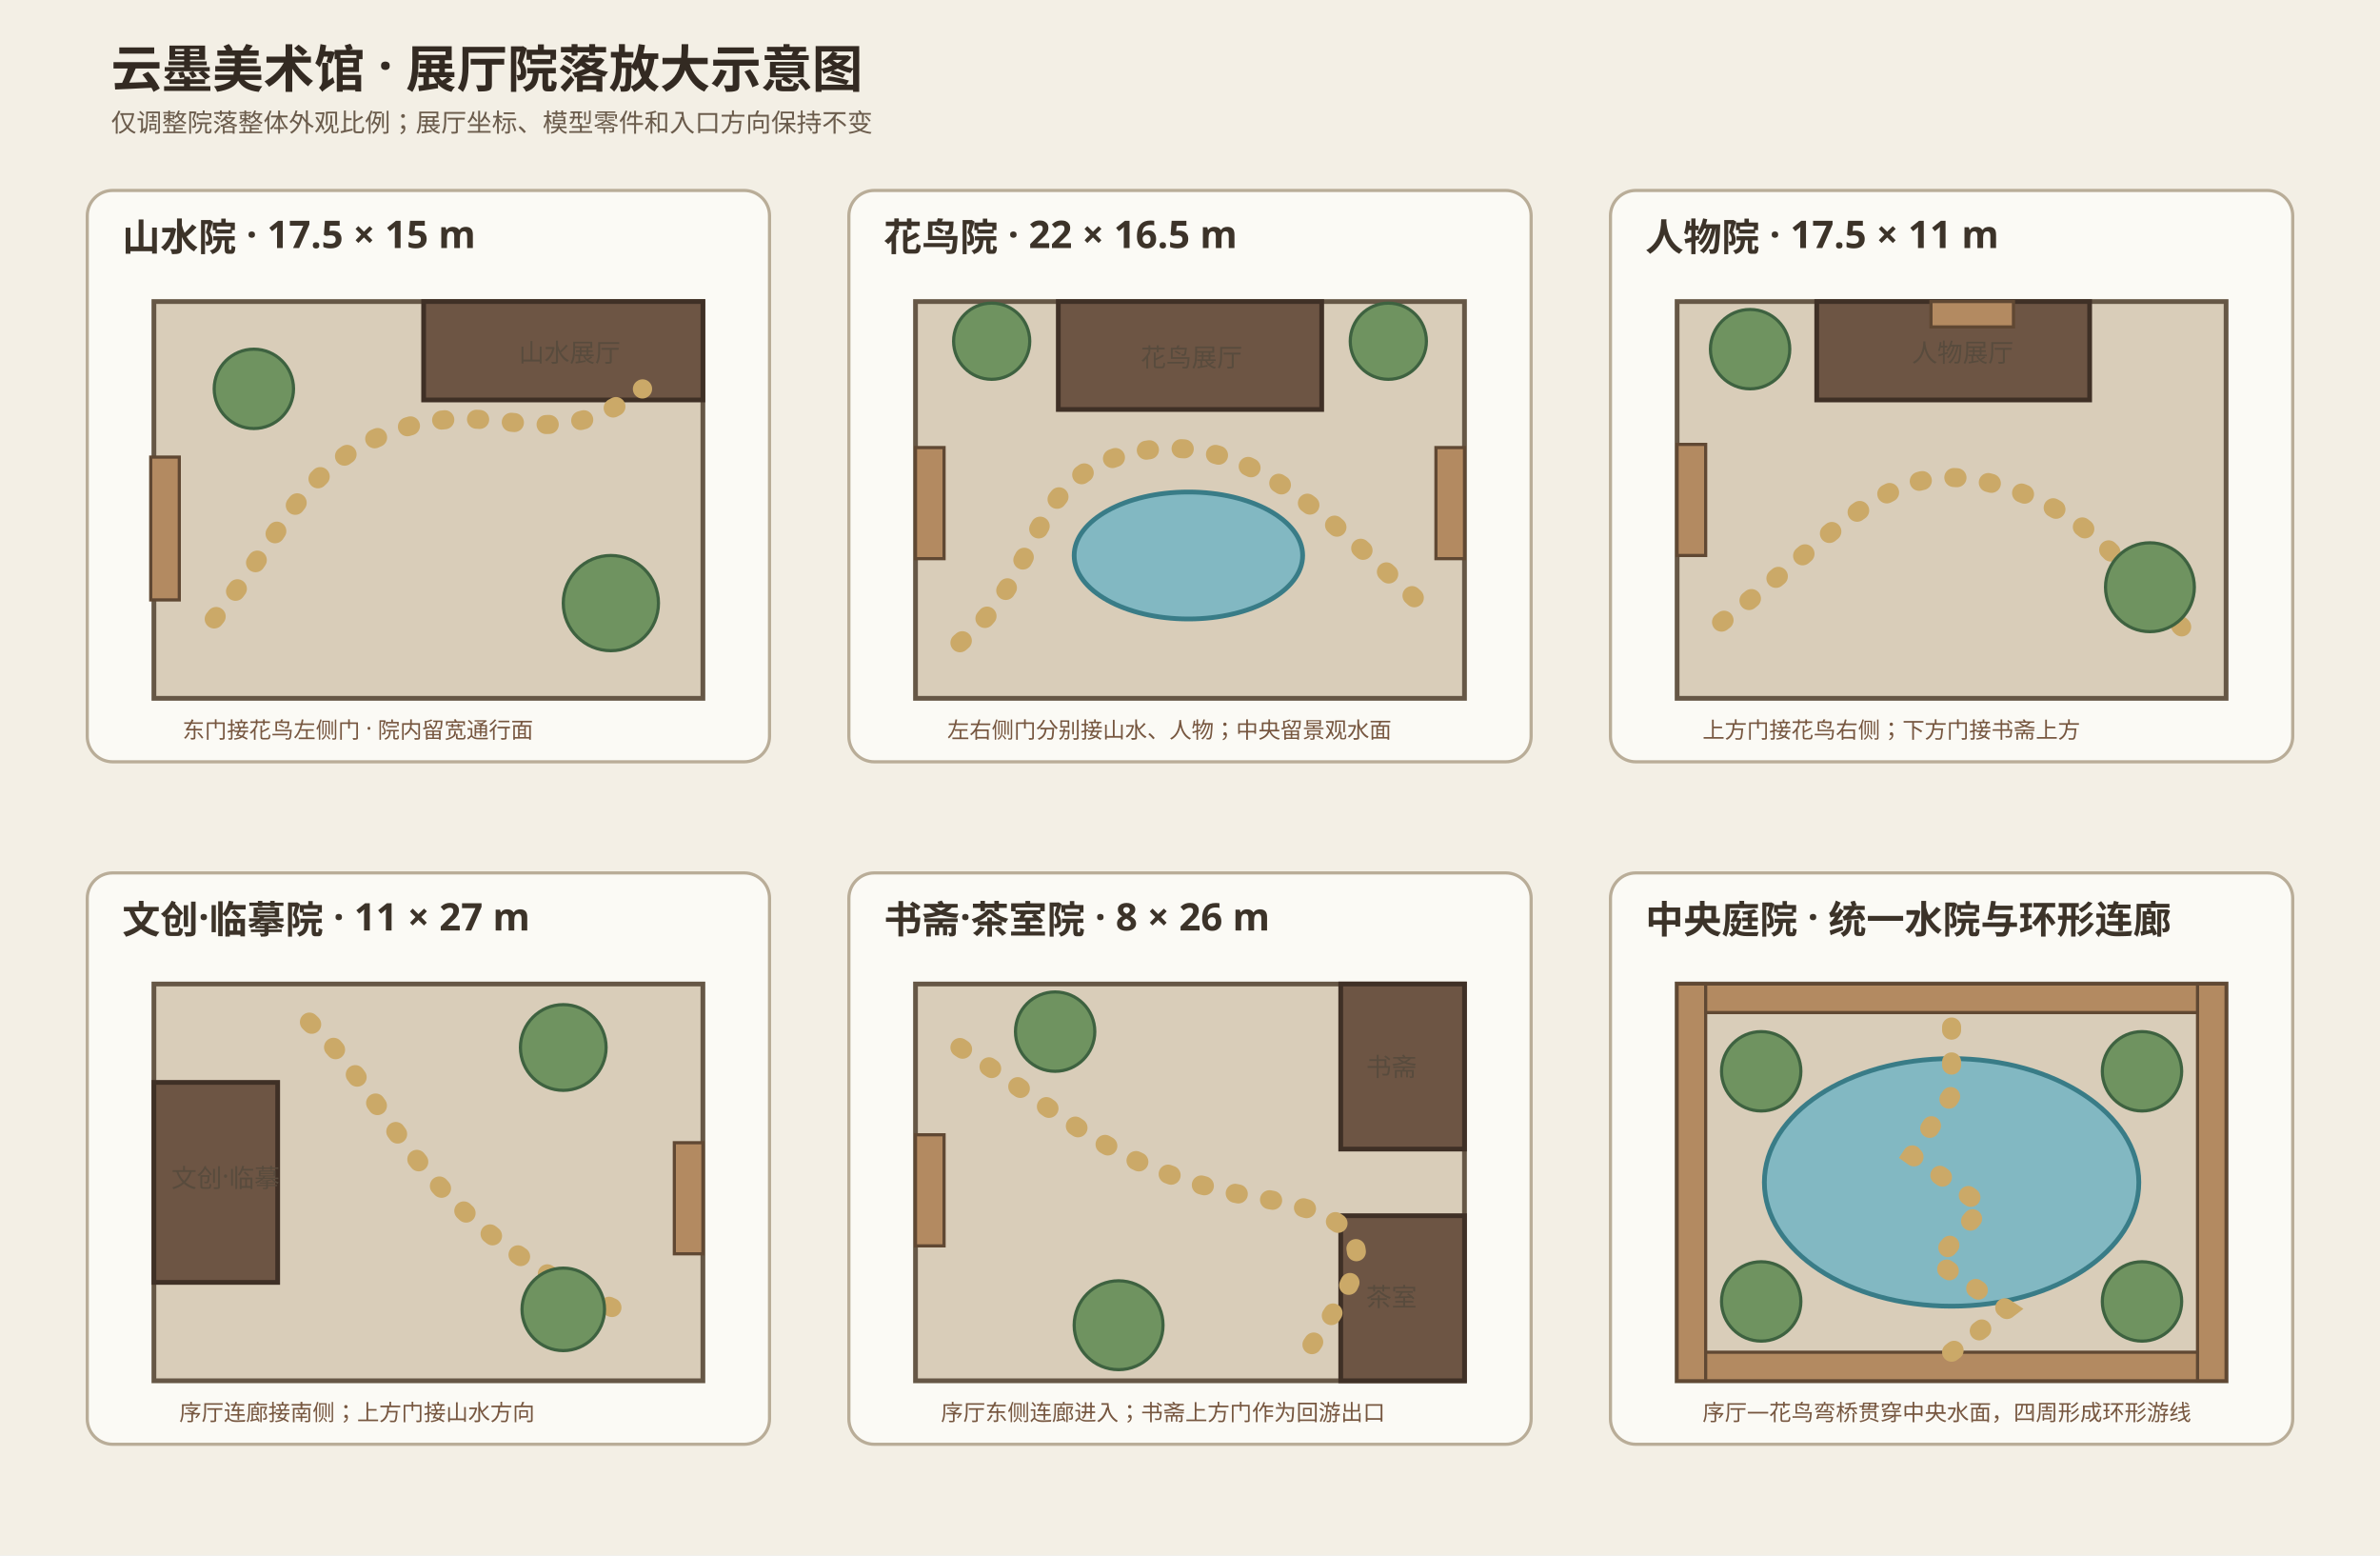
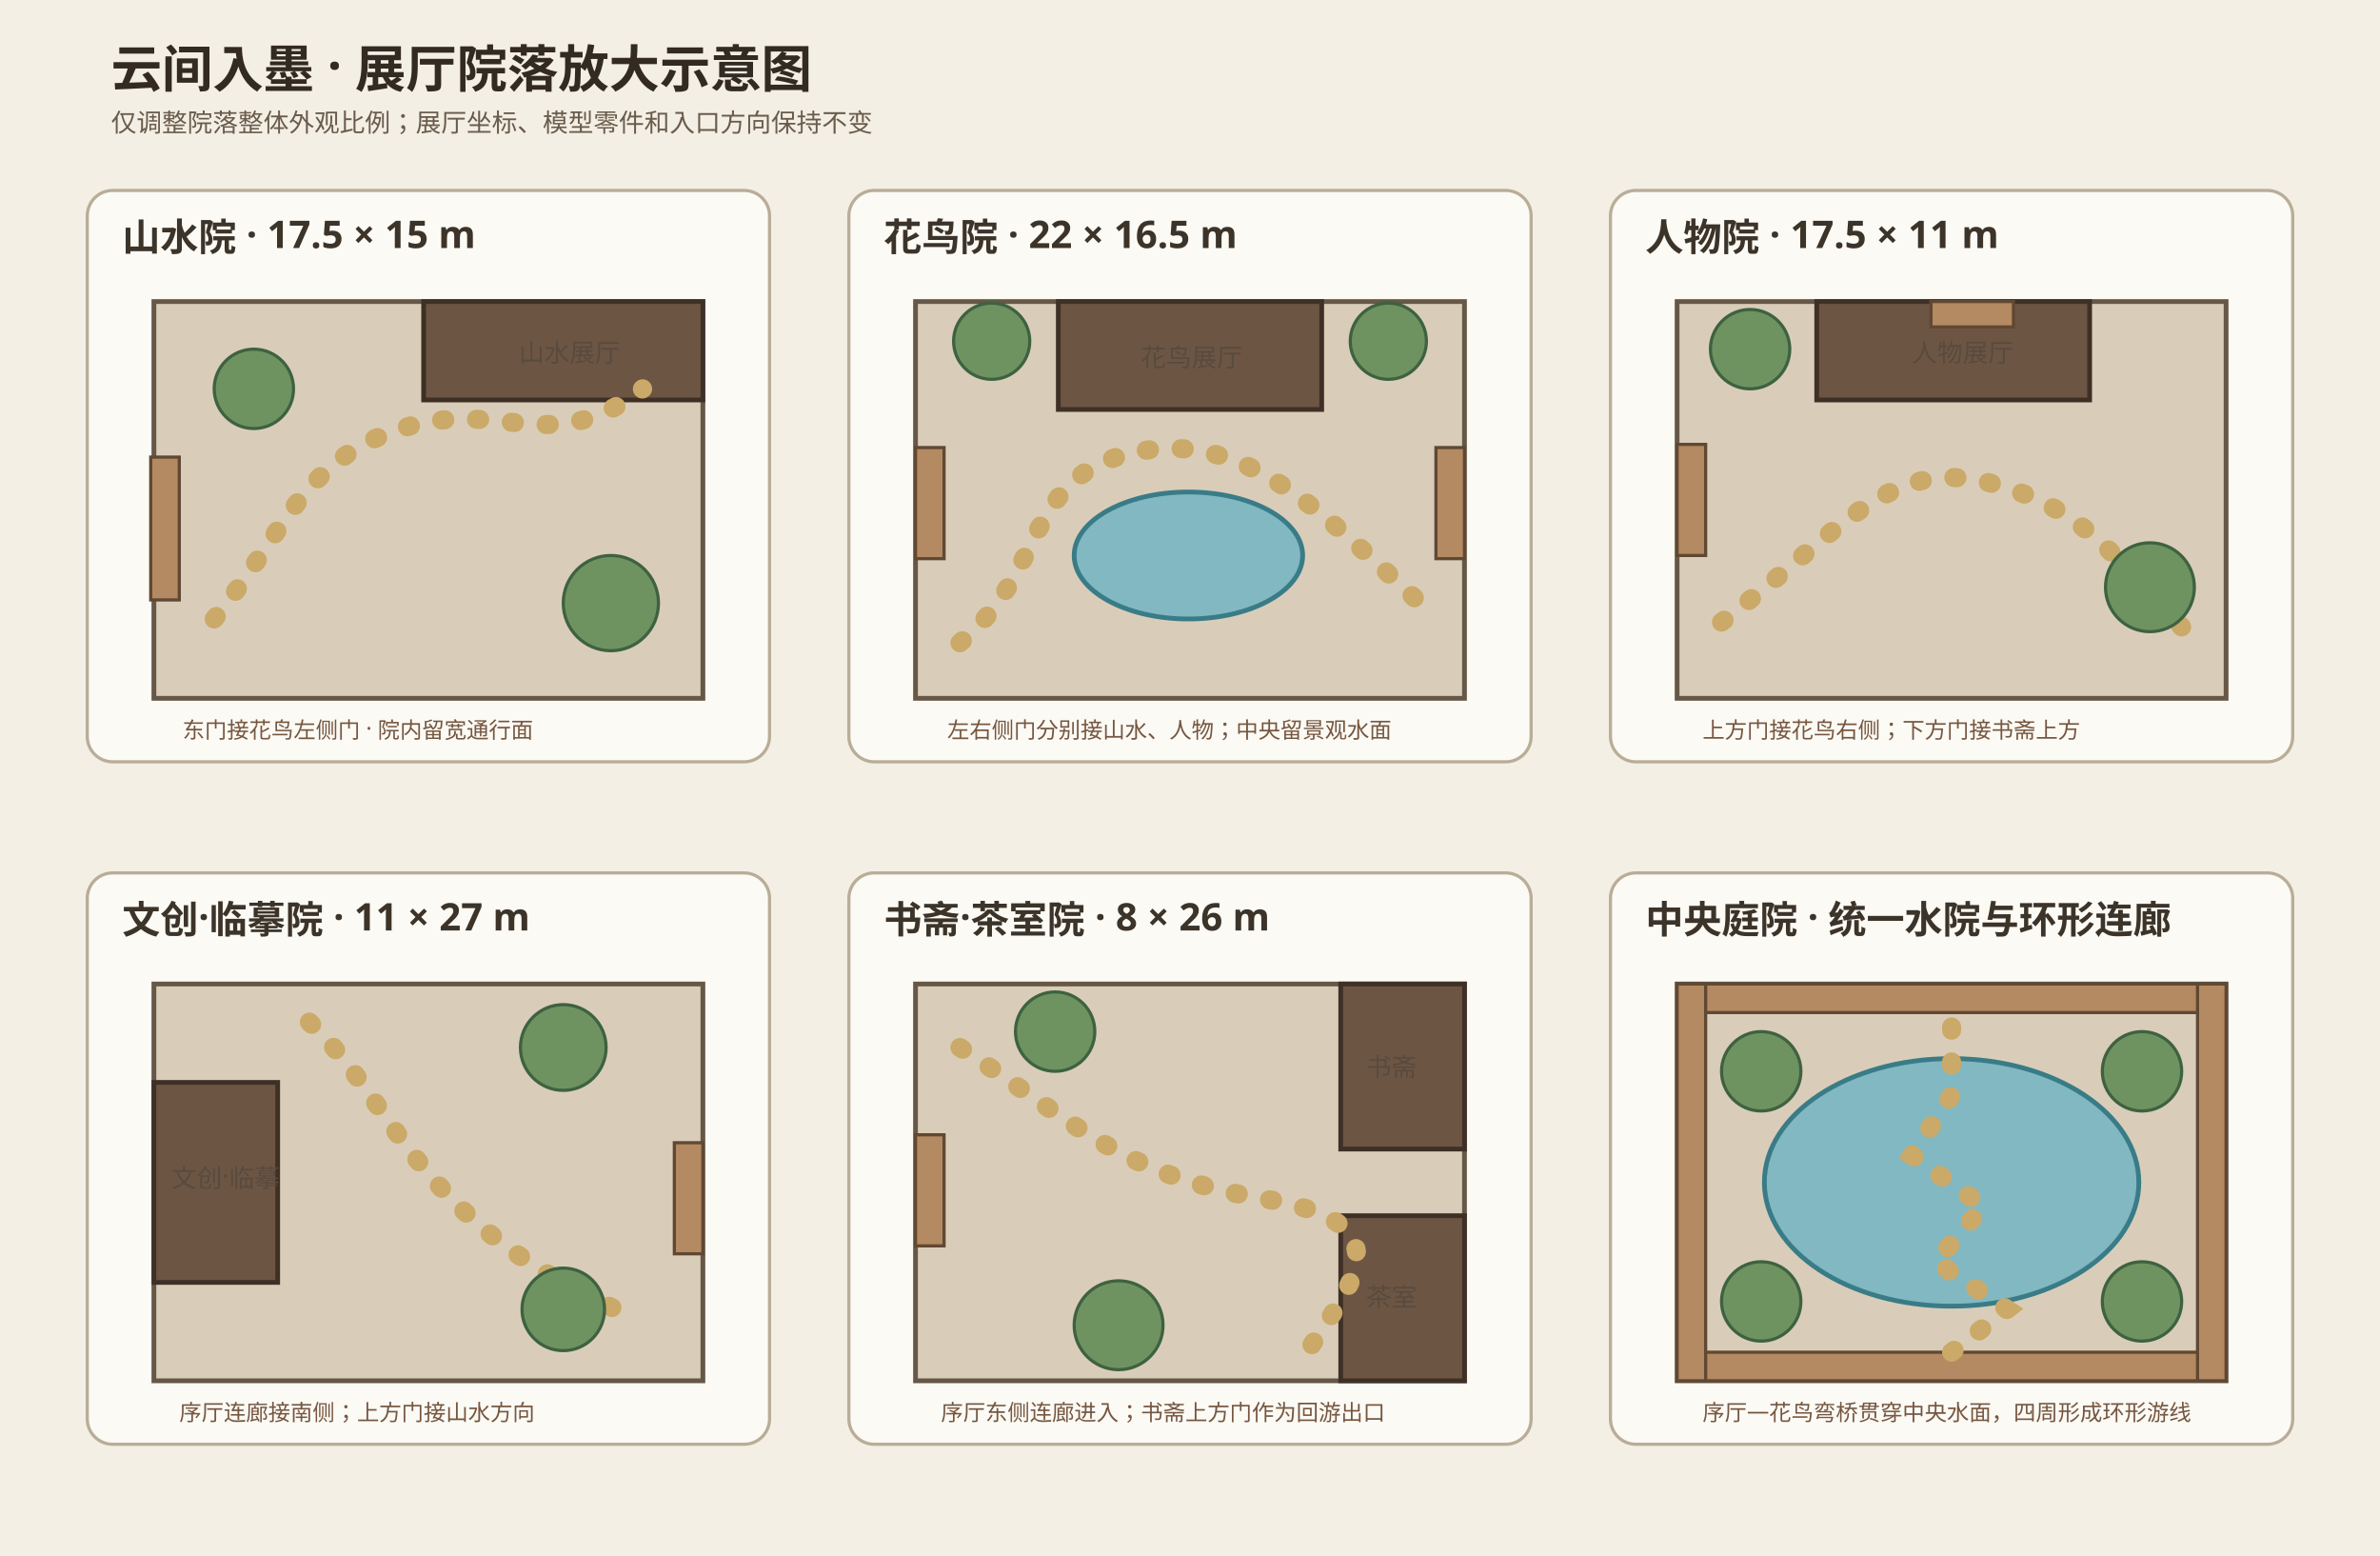
<svg xmlns="http://www.w3.org/2000/svg" width="1500" height="980" viewBox="0 0 1500 980">
  <defs>
    <style>
      .bg{fill:#f3efe5}.panel{fill:#fbfaf5;stroke:#b9ad98;stroke-width:2}.wall{fill:#d9cdb9;stroke:#665746;stroke-width:3}.hall{fill:#6d5544;stroke:#3f3026;stroke-width:3}.water{fill:#82b8c2;stroke:#397c87;stroke-width:3}.path{fill:none;stroke:#cba968;stroke-width:12;stroke-linecap:round;stroke-dasharray:2 20}.corridor{fill:#b38a61;stroke:#604833;stroke-width:2}.tree{fill:#6f9360;stroke:#3e6240;stroke-width:2}.label{font:700 24px sans-serif;fill:#3c3329}.small{font:16px sans-serif;fill:#584b3d}.dim{font:14px sans-serif;fill:#76563f}.title{font:700 32px sans-serif;fill:#332a22}.sub{font:16px sans-serif;fill:#6a5b4b}
    </style>
  </defs>
  <rect width="1500" height="980" class="bg" />
-   <text x="70" y="55" class="title">云墨美术馆 · 展厅院落放大示意图</text>
+   <text x="70" y="55" class="title">云间入墨 · 展厅院落放大示意图</text>
  <text x="70" y="83" class="sub">仅调整院落整体外观比例；展厅坐标、模型零件和入口方向保持不变</text>
  <g transform="translate(55,120)">
    <rect width="430" height="360" rx="16" class="panel" />
    <text x="22" y="38" class="label">山水院 · 17.5 × 15 m</text>
    <rect x="42" y="70" width="346" height="250" class="wall" />
    <rect x="212" y="70" width="176" height="62" class="hall" />
    <text x="272" y="108" fill="#fff" class="small">山水展厅</text>
    <path d="M80 270 C125 215 135 170 198 150 S292 170 350 125" class="path" />
    <circle cx="105" cy="125" r="25" class="tree" />
    <circle cx="330" cy="260" r="30" class="tree" />
    <rect x="40" y="168" width="18" height="90" class="corridor" />
    <text x="60" y="345" class="dim">东门接花鸟左侧门 · 院内留宽通行面</text>
  </g>
  <g transform="translate(535,120)">
    <rect width="430" height="360" rx="16" class="panel" />
    <text x="22" y="38" class="label">花鸟院 · 22 × 16.5 m</text>
    <rect x="42" y="70" width="346" height="250" class="wall" />
    <rect x="132" y="70" width="166" height="68" class="hall" />
    <text x="184" y="111" fill="#fff" class="small">花鸟展厅</text>
    <path d="M70 285 C125 240 110 180 180 165 S300 205 360 260" class="path" />
    <rect x="42" y="162" width="18" height="70" class="corridor" />
    <rect x="370" y="162" width="18" height="70" class="corridor" />
    <ellipse cx="214" cy="230" rx="72" ry="40" class="water" />
    <circle cx="90" cy="95" r="24" class="tree" />
    <circle cx="340" cy="95" r="24" class="tree" />
    <text x="62" y="345" class="dim">左右侧门分别接山水、人物；中央留景观水面</text>
  </g>
  <g transform="translate(1015,120)">
    <rect width="430" height="360" rx="16" class="panel" />
    <text x="22" y="38" class="label">人物院 · 17.5 × 11 m</text>
    <rect x="42" y="70" width="346" height="250" class="wall" />
    <rect x="130" y="70" width="172" height="62" class="hall" />
    <text x="190" y="108" fill="#fff" class="small">人物展厅</text>
    <path d="M70 272 C145 215 175 168 238 184 S320 235 360 275" class="path" />
    <rect x="42" y="160" width="18" height="70" class="corridor" />
    <rect x="202" y="70" width="52" height="16" class="corridor" />
    <circle cx="88" cy="100" r="25" class="tree" />
    <circle cx="340" cy="250" r="28" class="tree" />
    <text x="58" y="345" class="dim">上方门接花鸟右侧；下方门接书斋上方</text>
  </g>
  <g transform="translate(55,550)">
    <rect width="430" height="360" rx="16" class="panel" />
    <text x="22" y="38" class="label">文创·临摹院 · 11 × 27 m</text>
    <rect x="42" y="70" width="346" height="250" class="wall" />
    <rect x="42" y="132" width="78" height="126" class="hall" />
    <text x="53" y="198" fill="#fff" class="small">文创·临摹</text>
    <path d="M140 94 C195 145 205 220 340 278" class="path" />
    <rect x="370" y="170" width="18" height="70" class="corridor" />
    <circle cx="300" cy="110" r="27" class="tree" />
    <circle cx="300" cy="275" r="26" class="tree" />
    <text x="58" y="345" class="dim">序厅连廊接南侧；上方门接山水方向</text>
  </g>
  <g transform="translate(535,550)">
    <rect width="430" height="360" rx="16" class="panel" />
    <text x="22" y="38" class="label">书斋·茶室院 · 8 × 26 m</text>
    <rect x="42" y="70" width="346" height="250" class="wall" />
    <rect x="310" y="70" width="78" height="104" class="hall" />
    <rect x="310" y="216" width="78" height="104" class="hall" />
    <text x="326" y="128" fill="#fff" class="small">书斋</text>
    <text x="326" y="273" fill="#fff" class="small">茶室</text>
    <path d="M70 110 C140 155 170 190 260 205 S320 255 290 300" class="path" />
    <rect x="42" y="165" width="18" height="70" class="corridor" />
    <circle cx="130" cy="100" r="25" class="tree" />
    <circle cx="170" cy="285" r="28" class="tree" />
    <text x="58" y="345" class="dim">序厅东侧连廊进入；书斋上方门作为回游出口</text>
  </g>
  <g transform="translate(1015,550)">
    <rect width="430" height="360" rx="16" class="panel" />
    <text x="22" y="38" class="label">中央庭院 · 统一水院与环形连廊</text>
    <rect x="42" y="70" width="346" height="250" class="wall" />
    <ellipse cx="215" cy="195" rx="118" ry="78" class="water" />
    <rect x="42" y="70" width="346" height="18" class="corridor" />
    <rect x="42" y="302" width="346" height="18" class="corridor" />
    <rect x="42" y="70" width="18" height="250" class="corridor" />
    <rect x="370" y="70" width="18" height="250" class="corridor" />
    <path d="M215 302 L250 275 L205 245 L235 210 L190 178 L215 140 L215 88" class="path" />
    <circle cx="95" cy="125" r="25" class="tree" />
    <circle cx="335" cy="125" r="25" class="tree" />
    <circle cx="95" cy="270" r="25" class="tree" />
    <circle cx="335" cy="270" r="25" class="tree" />
    <text x="58" y="345" class="dim">序厅—花鸟弯桥贯穿中央水面，四周形成环形游线</text>
  </g>
</svg>
